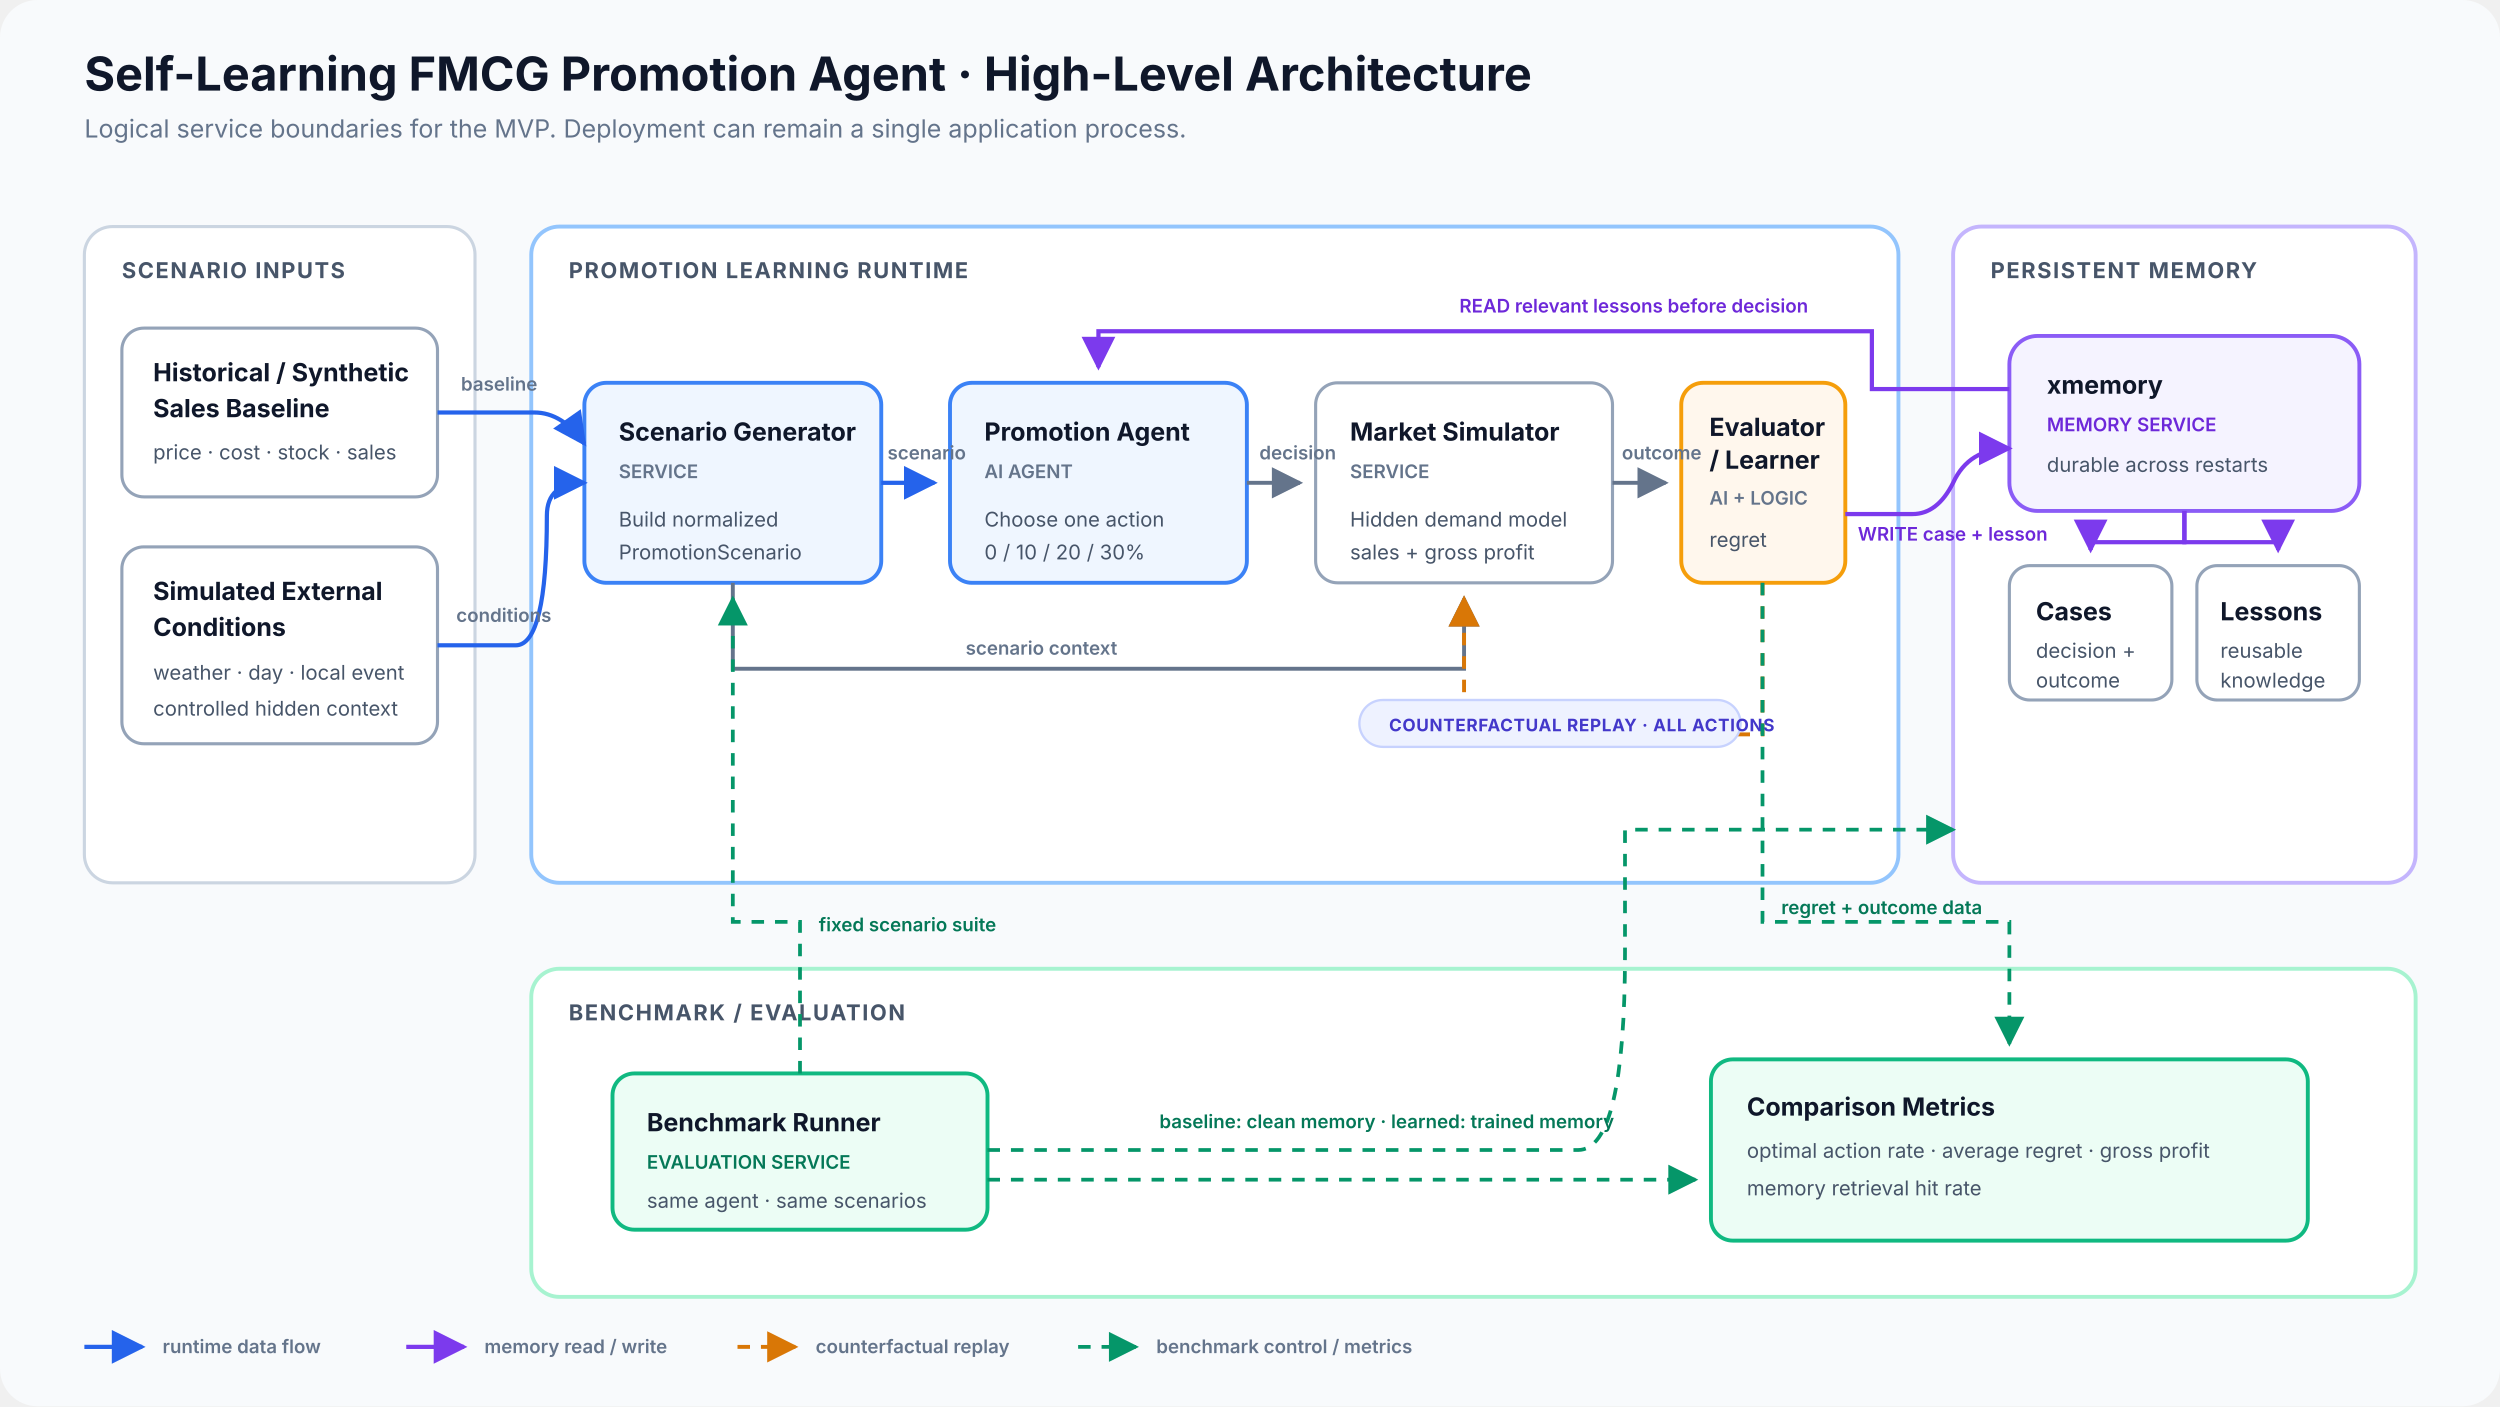
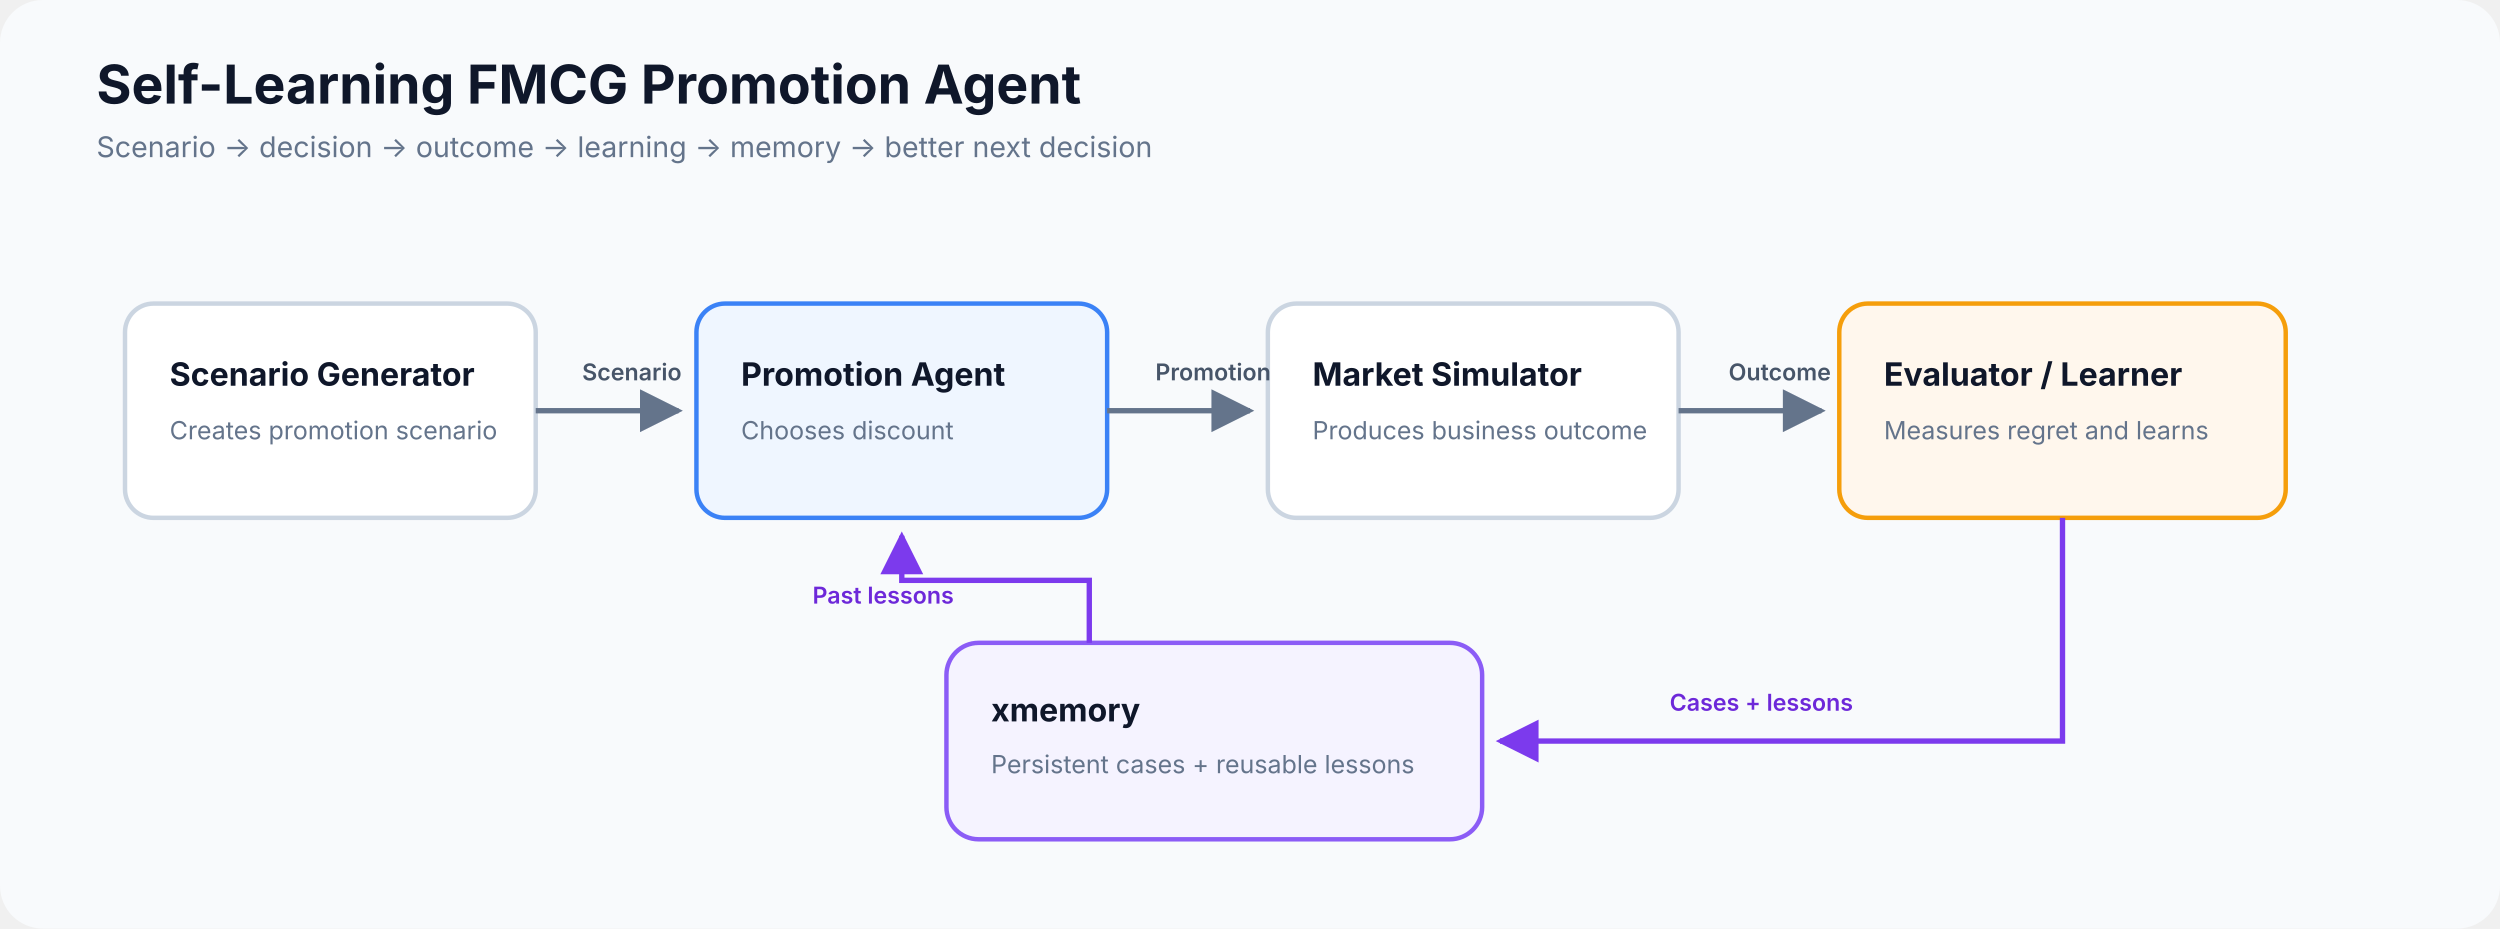
- <svg xmlns="http://www.w3.org/2000/svg" width="1600" height="900" viewBox="0 0 1600 900" role="img" aria-labelledby="title desc">
+ <svg xmlns="http://www.w3.org/2000/svg" width="1400" height="520" viewBox="0 0 1400 520" role="img" aria-labelledby="title desc">
  <defs>
    <marker id="arrow" viewBox="0 0 10 10" refX="9" refY="5" markerWidth="8" markerHeight="8" orient="auto-start-reverse">
      <path d="M0 0 L10 5 L0 10 z" fill="#64748b" />
    </marker>
-     <marker id="arrowBlue" viewBox="0 0 10 10" refX="9" refY="5" markerWidth="8" markerHeight="8" orient="auto-start-reverse">
-       <path d="M0 0 L10 5 L0 10 z" fill="#2563eb" />
-     </marker>
-     <marker id="arrowPurple" viewBox="0 0 10 10" refX="9" refY="5" markerWidth="8" markerHeight="8" orient="auto-start-reverse">
+     <marker id="arrowMemory" viewBox="0 0 10 10" refX="9" refY="5" markerWidth="8" markerHeight="8" orient="auto-start-reverse">
      <path d="M0 0 L10 5 L0 10 z" fill="#7c3aed" />
    </marker>
-     <marker id="arrowOrange" viewBox="0 0 10 10" refX="9" refY="5" markerWidth="8" markerHeight="8" orient="auto-start-reverse">
-       <path d="M0 0 L10 5 L0 10 z" fill="#d97706" />
-     </marker>
-     <marker id="arrowGreen" viewBox="0 0 10 10" refX="9" refY="5" markerWidth="8" markerHeight="8" orient="auto-start-reverse">
-       <path d="M0 0 L10 5 L0 10 z" fill="#059669" />
-     </marker>
    <style>
-       .bg{fill:#f8fafc}.title{font:700 30px -apple-system,BlinkMacSystemFont,"Segoe UI",sans-serif;fill:#0f172a}.subtitle{font:400 16px -apple-system,BlinkMacSystemFont,"Segoe UI",sans-serif;fill:#64748b}
-       .zone{fill:#fff;stroke:#cbd5e1;stroke-width:2}.zoneRuntime{fill:#fff;stroke:#93c5fd;stroke-width:2.5}.zoneMem{fill:#fff;stroke:#c4b5fd;stroke-width:2.5}.zoneBench{fill:#fff;stroke:#a7f3d0;stroke-width:2.5}
-       .zoneTitle{font:700 14px -apple-system,BlinkMacSystemFont,"Segoe UI",sans-serif;letter-spacing:1px;fill:#475569}.node{fill:#fff;stroke:#94a3b8;stroke-width:2}.nodeBlue{fill:#eff6ff;stroke:#3b82f6;stroke-width:2.5}.nodeOrange{fill:#fff7ed;stroke:#f59e0b;stroke-width:2.5}.nodePurple{fill:#f5f3ff;stroke:#8b5cf6;stroke-width:2.5}.nodeGreen{fill:#ecfdf5;stroke:#10b981;stroke-width:2.5}
-       .h{font:700 16px -apple-system,BlinkMacSystemFont,"Segoe UI",sans-serif;fill:#0f172a}.body{font:400 13px -apple-system,BlinkMacSystemFont,"Segoe UI",sans-serif;fill:#475569}.small{font:600 12px -apple-system,BlinkMacSystemFont,"Segoe UI",sans-serif;fill:#64748b}.purple{fill:#6d28d9}.orange{fill:#b45309}.green{fill:#047857}
-       .arrow{fill:none;stroke:#64748b;stroke-width:2.5;marker-end:url(#arrow)}.arrowBlue{fill:none;stroke:#2563eb;stroke-width:2.7;marker-end:url(#arrowBlue)}.arrowPurple{fill:none;stroke:#7c3aed;stroke-width:2.7;marker-end:url(#arrowPurple)}.arrowOrange{fill:none;stroke:#d97706;stroke-width:2.5;stroke-dasharray:8 7;marker-end:url(#arrowOrange)}.arrowGreen{fill:none;stroke:#059669;stroke-width:2.4;stroke-dasharray:8 7;marker-end:url(#arrowGreen)}
-       .pill{fill:#eef2ff;stroke:#c7d2fe;stroke-width:1.5}.pillText{font:700 11px -apple-system,BlinkMacSystemFont,"Segoe UI",sans-serif;fill:#4338ca;letter-spacing:.4px}
+       .bg{fill:#f8fafc}
+       .title{font:700 30px -apple-system,BlinkMacSystemFont,"Segoe UI",sans-serif;fill:#0f172a}
+       .subtitle{font:400 16px -apple-system,BlinkMacSystemFont,"Segoe UI",sans-serif;fill:#64748b}
+       .node{fill:#fff;stroke:#cbd5e1;stroke-width:2.5}
+       .agent{fill:#eff6ff;stroke:#3b82f6;stroke-width:2.5}
+       .memory{fill:#f5f3ff;stroke:#8b5cf6;stroke-width:2.5}
+       .eval{fill:#fff7ed;stroke:#f59e0b;stroke-width:2.5}
+       .h{font:700 18px -apple-system,BlinkMacSystemFont,"Segoe UI",sans-serif;fill:#0f172a}
+       .body{font:400 14px -apple-system,BlinkMacSystemFont,"Segoe UI",sans-serif;fill:#64748b}
+       .label{font:600 13px -apple-system,BlinkMacSystemFont,"Segoe UI",sans-serif;fill:#475569}
+       .memoryLabel{font:600 13px -apple-system,BlinkMacSystemFont,"Segoe UI",sans-serif;fill:#6d28d9}
+       .arrow{fill:none;stroke:#64748b;stroke-width:3;marker-end:url(#arrow)}
+       .arrowMemory{fill:none;stroke:#7c3aed;stroke-width:3;marker-end:url(#arrowMemory)}
    </style>
  </defs>
-   <rect class="bg" x="0" y="0" width="1600" height="900" rx="24" />
-   <text class="title" x="54" y="58">Self-Learning FMCG Promotion Agent · High-Level Architecture</text>
-   <text class="subtitle" x="54" y="88">Logical service boundaries for the MVP. Deployment can remain a single application process.</text>
-   <rect class="zone" x="54" y="145" width="250" height="420" rx="18" />
-   <text class="zoneTitle" x="78" y="178">SCENARIO INPUTS</text>
-   <rect class="node" x="78" y="210" width="202" height="108" rx="14" />
-   <text class="h" x="98" y="244">Historical / Synthetic</text>
-   <text class="h" x="98" y="267">Sales Baseline</text>
-   <text class="body" x="98" y="294">price · cost · stock · sales</text>
-   <rect class="node" x="78" y="350" width="202" height="126" rx="14" />
-   <text class="h" x="98" y="384">Simulated External</text>
-   <text class="h" x="98" y="407">Conditions</text>
-   <text class="body" x="98" y="435">weather · day · local event</text>
-   <text class="body" x="98" y="458">controlled hidden context</text>
-   <rect class="zoneRuntime" x="340" y="145" width="875" height="420" rx="18" />
-   <text class="zoneTitle" x="364" y="178">PROMOTION LEARNING RUNTIME</text>
-   <rect class="nodeBlue" x="374" y="245" width="190" height="128" rx="14" />
-   <text class="h" x="396" y="282">Scenario Generator</text>
-   <text class="small" x="396" y="306">SERVICE</text>
-   <text class="body" x="396" y="337">Build normalized</text>
-   <text class="body" x="396" y="358">PromotionScenario</text>
-   <rect class="nodeBlue" x="608" y="245" width="190" height="128" rx="14" />
-   <text class="h" x="630" y="282">Promotion Agent</text>
-   <text class="small" x="630" y="306">AI AGENT</text>
-   <text class="body" x="630" y="337">Choose one action</text>
-   <text class="body" x="630" y="358">0 / 10 / 20 / 30%</text>
-   <rect class="node" x="842" y="245" width="190" height="128" rx="14" />
-   <text class="h" x="864" y="282">Market Simulator</text>
-   <text class="small" x="864" y="306">SERVICE</text>
-   <text class="body" x="864" y="337">Hidden demand model</text>
-   <text class="body" x="864" y="358">sales + gross profit</text>
-   <rect class="nodeOrange" x="1076" y="245" width="105" height="128" rx="14" />
-   <text class="h" x="1094" y="279">Evaluator</text>
-   <text class="h" x="1094" y="300">/ Learner</text>
-   <text class="small" x="1094" y="323">AI + LOGIC</text>
-   <text class="body" x="1094" y="350">regret</text>
-   <path class="arrowBlue" d="M280 264 H342 Q360 264 374 284" />
-   <text class="small" x="295" y="250">baseline</text>
-   <path class="arrowBlue" d="M280 413 H330 Q350 413 350 330 Q350 309 374 309" />
-   <text class="small" x="292" y="398">conditions</text>
-   <path class="arrowBlue" d="M564 309 H598" />
-   <text class="small" x="568" y="294">scenario</text>
-   <path class="arrow" d="M798 309 H832" />
-   <text class="small" x="806" y="294">decision</text>
-   <path class="arrow" d="M1032 309 H1066" />
-   <text class="small" x="1038" y="294">outcome</text>
-   <path class="arrow" d="M469 373 V428 H937 V383" />
-   <text class="small" x="618" y="419">scenario context</text>
-   <path class="arrowOrange" d="M1128 373 V470 H937 V383" />
-   <rect class="pill" x="870" y="448" width="244" height="30" rx="15" />
-   <text class="pillText" x="889" y="468">COUNTERFACTUAL REPLAY · ALL ACTIONS</text>
-   <rect class="zoneMem" x="1250" y="145" width="296" height="420" rx="18" />
-   <text class="zoneTitle" x="1274" y="178">PERSISTENT MEMORY</text>
-   <rect class="nodePurple" x="1286" y="215" width="224" height="112" rx="18" />
-   <text class="h" x="1310" y="252">xmemory</text>
-   <text class="small purple" x="1310" y="276">MEMORY SERVICE</text>
-   <text class="body" x="1310" y="302">durable across restarts</text>
-   <rect class="node" x="1286" y="362" width="104" height="86" rx="13" />
-   <text class="h" x="1303" y="397">Cases</text>
-   <text class="body" x="1303" y="421">decision +</text>
-   <text class="body" x="1303" y="440">outcome</text>
-   <rect class="node" x="1406" y="362" width="104" height="86" rx="13" />
-   <text class="h" x="1421" y="397">Lessons</text>
-   <text class="body" x="1421" y="421">reusable</text>
-   <text class="body" x="1421" y="440">knowledge</text>
-   <path class="arrowPurple" d="M1398 327 V347 H1338 V352" />
-   <path class="arrowPurple" d="M1398 327 V347 H1458 V352" />
-   <path class="arrowPurple" d="M1286 249 H1198 V212 H703 V235" />
-   <text class="small purple" x="934" y="200">READ relevant lessons before decision</text>
-   <path class="arrowPurple" d="M1181 329 H1224 Q1240 329 1250 309 Q1260 287 1286 287" />
-   <text class="small purple" x="1189" y="346">WRITE case + lesson</text>
-   <rect class="zoneBench" x="340" y="620" width="1206" height="210" rx="18" />
-   <text class="zoneTitle" x="364" y="653">BENCHMARK / EVALUATION</text>
-   <rect class="nodeGreen" x="392" y="687" width="240" height="100" rx="14" />
-   <text class="h" x="414" y="724">Benchmark Runner</text>
-   <text class="small green" x="414" y="748">EVALUATION SERVICE</text>
-   <text class="body" x="414" y="773">same agent · same scenarios</text>
-   <rect class="nodeGreen" x="1095" y="678" width="382" height="116" rx="14" />
-   <text class="h" x="1118" y="714">Comparison Metrics</text>
-   <text class="body" x="1118" y="741">optimal action rate · average regret · gross profit</text>
-   <text class="body" x="1118" y="765">memory retrieval hit rate</text>
-   <path class="arrowGreen" d="M512 687 V590 H469 V383" />
-   <text class="small green" x="524" y="596">fixed scenario suite</text>
-   <path class="arrowGreen" d="M632 736 H1010 Q1040 736 1040 610 V531 H1250" />
-   <text class="small green" x="742" y="722">baseline: clean memory · learned: trained memory</text>
-   <path class="arrowGreen" d="M1128 373 V590 H1286 V668" />
-   <text class="small green" x="1140" y="585">regret + outcome data</text>
-   <path class="arrowGreen" d="M632 755 H1085" />
-   <line x1="54" y1="862" x2="91" y2="862" class="arrowBlue" />
-   <text class="small" x="104" y="866">runtime data flow</text>
-   <line x1="260" y1="862" x2="297" y2="862" class="arrowPurple" />
-   <text class="small" x="310" y="866">memory read / write</text>
-   <line x1="472" y1="862" x2="509" y2="862" class="arrowOrange" />
-   <text class="small" x="522" y="866">counterfactual replay</text>
-   <line x1="690" y1="862" x2="727" y2="862" class="arrowGreen" />
-   <text class="small" x="740" y="866">benchmark control / metrics</text>
+   <rect class="bg" x="0" y="0" width="1400" height="520" rx="24" />
+   <text class="title" x="54" y="58">Self-Learning FMCG Promotion Agent</text>
+   <text class="subtitle" x="54" y="88">Scenario → decision → outcome → learning → memory → better next decision</text>
+   <rect class="node" x="70" y="170" width="230" height="120" rx="16" />
+   <text class="h" x="95" y="216">Scenario Generator</text>
+   <text class="body" x="95" y="246">Creates promotion scenario</text>
+   <rect class="agent" x="390" y="170" width="230" height="120" rx="16" />
+   <text class="h" x="415" y="216">Promotion Agent</text>
+   <text class="body" x="415" y="246">Chooses discount</text>
+   <rect class="node" x="710" y="170" width="230" height="120" rx="16" />
+   <text class="h" x="735" y="216">Market Simulator</text>
+   <text class="body" x="735" y="246">Produces business outcome</text>
+   <rect class="eval" x="1030" y="170" width="250" height="120" rx="16" />
+   <text class="h" x="1055" y="216">Evaluator / Learner</text>
+   <text class="body" x="1055" y="246">Measures regret and learns</text>
+   <rect class="memory" x="530" y="360" width="300" height="110" rx="18" />
+   <text class="h" x="555" y="404">xmemory</text>
+   <text class="body" x="555" y="433">Persistent cases + reusable lessons</text>
+   <path class="arrow" d="M300 230 H380" />
+   <text class="label" x="326" y="213">Scenario</text>
+   <path class="arrow" d="M620 230 H700" />
+   <text class="label" x="647" y="213">Promotion</text>
+   <path class="arrow" d="M940 230 H1020" />
+   <text class="label" x="968" y="213">Outcome</text>
+   <path class="arrowMemory" d="M610 360 V325 H505 V300" />
+   <text class="memoryLabel" x="455" y="338">Past lessons</text>
+   <path class="arrowMemory" d="M1155 290 V415 H840" />
+   <text class="memoryLabel" x="935" y="398">Cases + lessons</text>
</svg>
